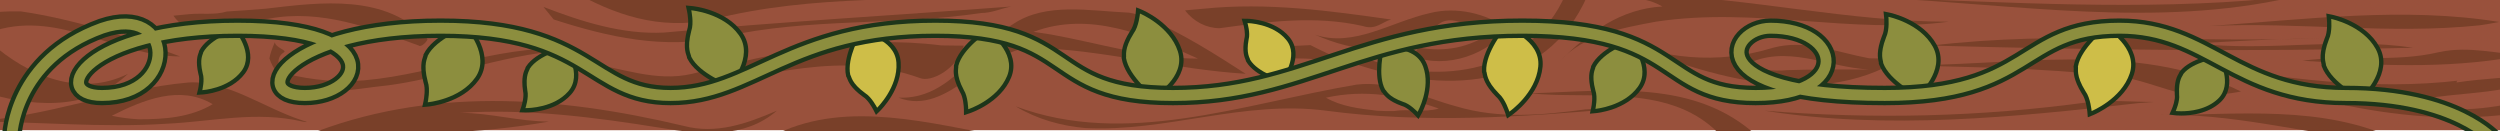
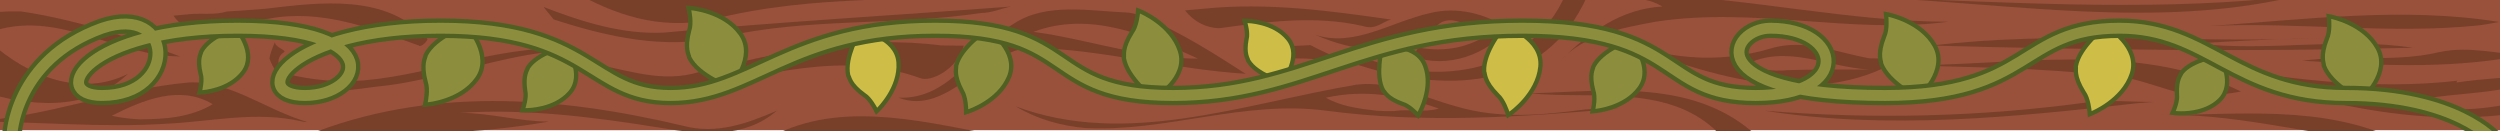
<svg xmlns="http://www.w3.org/2000/svg" id="BottomBorder" viewBox="0 0 1152 60">
  <defs>
    <style>
      .cls-1 {
        stroke: #8c8e3e;
        stroke-width: 5px;
      }

      .cls-1, .cls-2 {
        fill: none;
        stroke-miterlimit: 10;
      }

+       .cls-2 {
+         stroke: #506022;
+         stroke-width: 9px;
+       }
+ 
      .cls-3 {
-         fill: #1d351a;
+         fill: #8c8e3e;
      }

      .cls-4 {
-         fill: #8c8e3e;
+         fill: #794029;
      }

      .cls-5 {
-         fill: #794029;
-       }
- 
-       .cls-2 {
-         stroke: #1d351a;
-         stroke-width: 9px;
+         fill: #99513c;
      }

      .cls-6 {
-         fill: #99513c;
+         fill: #506022;
      }

      .cls-7 {
        fill: #cebe48;
      }
    </style>
  </defs>
  <g id="BGBottom">
-     <rect class="cls-6" width="1152" height="60" />
+     <rect class="cls-5" width="1152" height="60" />
    <g>
-       <path class="cls-5" d="m1151.59,10.11c-43.59-7.11-89.59-1.11-133.59,1.89,41-2,83,4,124.49-.32,3.21-.45,6.29-.98,9.1-1.57Z" />
-       <path class="cls-5" d="m1164.59,25.48c-13.59-.48-26.59-4.48-40.59-1.48-21,5-42,1-63,4,33,2,65,4,98.13-1.88,3.29-.38,5.46-.64,5.46-.64Z" />
-       <path class="cls-5" d="m1169.9,33.86c-12.9,2.14-24.9,2.14-37.9,4.14,0-1,1-1,2-1-41,5-83-1-124-8,51,16,102,32,157,22v-5c-17,3-37,8-53,0,21-4,43-2,62.02-12.47-2.04-.16-6.12.34-6.12.34h0Z" />
-       <path class="cls-5" d="m1104.69,64.5c-34.69-16.5-73.69-11.5-110.69-11.5,34-1,66,8,100.24,11.92,5.22-.21,10.45-.42,10.45-.42Z" />
-       <path class="cls-5" d="m1069.26,17.6c-59.26,2.4-121.26-3.6-179.26,3.4,74,2,148,3,222,1-33-5-67,2-100-2,17-1,35-2,52.08-2.26,3.22-.09,5.18-.15,5.18-.15h0Z" />
-       <path class="cls-5" d="m1032.68,42.17c-49.68-24.17-106.68-11.17-159.68-12.17,33,1,66,1,100,5,18,1,34,13,52.05,8.32,4.63-.52,7.62-1.16,7.62-1.16h.01Z" />
-       <path class="cls-5" d="m992.59,46.97c-9.59.03-19.59-.97-29.59.03-51,7-100,8-150,4,57,9,115,3,172.25-3.47,4.36-.31,7.34-.56,7.34-.56Z" />
-       <path class="cls-5" d="m1056.22-1.28c-62.22,14.28-127.22,3.28-190.22.28,60,2,121,6,180.75.34,5.75-.37,9.48-.62,9.48-.62h-.01Z" />
-       <path class="cls-5" d="m760.14-2.42c45.86,1.42,91.86,12.42,137.86,12.42-45,6-89-7-135,0-16,3-33,6-44,18,13-13,28-24,47-25-5-3-11-4-17-4,1,0,2-1,3.24-.83,3.4-.36,7.9-.59,7.9-.59Z" />
-       <path class="cls-5" d="m861.27,26.85c-15.27-2.85-29.27-8.85-44.27-4.85-26,8-51,5-75-5,41,17,94,35,134,10-3,0-5,0-7.58-.02-3.56-.03-7.15-.13-7.15-.13h0Zm-37.73,5.47c-6.54.68-12.54-.32-19.54-2.32,19-10,38,1,57,2-10,0-19,0-29.24.12-3.25.08-6.13.16-8.23.2h0Z" />
-       <path class="cls-5" d="m730.62,50.4c-19.62,2.6-39.62,4.6-59.62-1.4-15-4-30-12-46-10-53,9-106,29-157,10,10,6,21,9,32,10,37,2,73-13,111-8,45,6,90,3,135-1-2,0-4,0-5.71.07-2.32,0-5.49.11-9.67.32h0Zm-96.14.61c-8.48-.99-16.48-1.99-23.48-5.99,18-4,35-1,52,5-7,2-14,0-20.59,1.15-3.09.05-5.91,0-7.93-.16Z" />
-       <path class="cls-5" d="m793.46,63.09c-22.46-25.09-59.46-17.09-88.46-20.09,36-1,76-7,105,20-3,0-5,0-8.04-.17-4.24.11-8.51.26-8.51.26h.01Z" />
-       <path class="cls-5" d="m731.64-2.36c-19.64,45.36-67.64,45.36-108.64,31.36,2-1,5-2,7-2,33,13,76,6,91.32-29.44l10.32.09h0Z" />
-       <path class="cls-5" d="m694.87,13.53c-9.87-7.53-23.87-10.53-35.87-7.53-18,4-35,16-53,10,18,8,39,11,56-4,7-7,16,2,25,3-10,7-21,9-33,7-1,0-2,3-3,4,16,6,35-1,45-14-1,0-1,1-1.13,1.53" />
-       <path class="cls-5" d="m-2.33,5.68c.33,3.32.33,5.32.33,8.32,30-9,56,12,85,12C59,17,35,9,9.61,5.25c-6.96-.18-11.94.43-11.94.43Z" />
-       <path class="cls-5" d="m139.51,55.54c-17.51-5.54-34.51-18.54-52.51-17.54-34,3-65,16-100,18,30,0,60,3,90,1,21-1,41-6,62.5-.95,2.25.37,2.69.29,0-.51h0Zm-88-2.19c14.49-7.34,31.49-14.34,46.49-5.34-10,6-22,7-34.16,6.95-3.98-.2-8.13-.73-12.33-1.61Z" />
-       <path class="cls-5" d="m-4.25,19.7c17.25,15.3,41.25,25.3,63.25,14.3-19,18-46,15-68,8,0-1,3-7,2.47-10.79,1.15-5.74,2.28-11.5,2.28-11.5h0Z" />
-       <path class="cls-5" d="m520.28,5.84c-18.28-.84-38.28-4.84-53.28,5.16-18,11-29,35-53,34,23,9,40-23,62-23,33,1,65,10,98,12-14-9-28-18-44.5-25.24-3.4-1.5-6.55-2.57-9.22-2.92Zm-44.07,8.84c25.79-9.68,51.79,1.32,75.79,12.32-23,0-45-7-67.86-11.13-4.68-.75-7.93-1.19-7.93-1.19Z" />
-       <path class="cls-5" d="m79.9,7.23c6.1,8.77,14.1,5.77,23.04,3.68,3.06-.41,6.43-.8,9.93-1.18s7.13-.75,10.76-1.07c24.36-4.66,47.36,4.34,69.36,12.34,1,1,4-2,4-3C178-3,148,1,122.54,3.99c-2.92.24-5.92.47-8.94.7s-6.05.43-9.05.61c-5.55,1.7-11.55.7-17.13,1.2-2.65.27-5.17.53-7.51.73h0Z" />
-       <path class="cls-5" d="m546.08,4.8c3.92,5.2,9.92,8.2,15.92,8.2,22-3,44-6,66-1,6,2,9-2,13-3-28-4-57-8-86.36-4.99-5.13.42-8.56.79-8.56.79Z" />
-       <path class="cls-5" d="m603.87,20.79c6.13,3.21,11.13,5.21,17.13,8.21-13-2-26-3-39-1,0-7,7-6,12.31-6.75,4.77-.26,9.56-.46,9.56-.46Z" />
-       <path class="cls-5" d="m141.28,62.4c55.72-22.4,114.72-18.4,173.72-4.4,15,4,29-1,43-7-15,13-35,11-53,8-31-5-62-9-93-7,14,0,27,4,41,4-33,6-68,6-102.07,6.81-5.94-.25-9.65-.41-9.65-.41Z" />
-       <path class="cls-5" d="m250.43,3.18c17.57,6.82,36.57,12.82,55.57,11.82,54-5,107-8,160-12-5,1-9,3-14,3-40,6-78,2-119,11-27,6-53,0-77.88-8.03,0,0-4.69-5.79-4.69-5.79Z" />
-       <path class="cls-5" d="m262.63-4.85c20.37,11.85,41.37,18.85,65.37,13.85,24-6,47-8,71-9-41-4-83-14-124.11-6.36-6.98.79-12.26,1.51-12.26,1.51Z" />
-       <path class="cls-5" d="m444.11,21.02c-3.11,10.98-15.11,16.98-20.11,14.98-36-13-71-1-107,5-17,4-35,1-47-12,16,2,32,9,49,5,39-10,76-18,114.68-13.08,6.29.13,10.43.1,10.43.1Z" />
-       <path class="cls-5" d="m358.39,61.47c32.61-15.47,70.61-4.47,104.61,1.53-34,4-67-5-100.91-1.79-2.36.16-3.7.25-3.7.25h0Z" />
-       <path class="cls-5" d="m126.64,19.45c.36,2.55,5.36,3.55,4.36,4.55-5,3-2,9,1,10,12,3,24,4,36,3,34-3,66-18,100-14-33,0-63,14-95,17-16,2-42,7-48.86-13.08.31-1.88,1.11-4.28,2.5-7.47Z" />
+       <path class="cls-4" d="m1151.59,10.11c-43.59-7.11-89.59-1.11-133.59,1.89,41-2,83,4,124.49-.32,3.21-.45,6.29-.98,9.1-1.57Z" />
+       <path class="cls-4" d="m1164.59,25.48c-13.59-.48-26.59-4.48-40.59-1.48-21,5-42,1-63,4,33,2,65,4,98.13-1.88,3.29-.38,5.46-.64,5.46-.64Z" />
+       <path class="cls-4" d="m1169.9,33.86c-12.9,2.14-24.9,2.14-37.9,4.14,0-1,1-1,2-1-41,5-83-1-124-8,51,16,102,32,157,22v-5c-17,3-37,8-53,0,21-4,43-2,62.02-12.47-2.04-.16-6.12.34-6.12.34h0Z" />
+       <path class="cls-4" d="m1104.69,64.5c-34.69-16.5-73.69-11.5-110.69-11.5,34-1,66,8,100.24,11.92,5.22-.21,10.45-.42,10.45-.42Z" />
+       <path class="cls-4" d="m1069.26,17.6c-59.26,2.4-121.26-3.6-179.26,3.4,74,2,148,3,222,1-33-5-67,2-100-2,17-1,35-2,52.08-2.26,3.22-.09,5.18-.15,5.18-.15h0Z" />
+       <path class="cls-4" d="m1032.68,42.17c-49.68-24.17-106.68-11.17-159.68-12.17,33,1,66,1,100,5,18,1,34,13,52.05,8.32,4.63-.52,7.62-1.16,7.62-1.16h.01Z" />
+       <path class="cls-4" d="m992.59,46.97c-9.59.03-19.59-.97-29.59.03-51,7-100,8-150,4,57,9,115,3,172.25-3.47,4.36-.31,7.34-.56,7.34-.56Z" />
+       <path class="cls-4" d="m1056.22-1.28c-62.22,14.28-127.22,3.28-190.22.28,60,2,121,6,180.75.34,5.75-.37,9.48-.62,9.48-.62h-.01Z" />
+       <path class="cls-4" d="m760.14-2.42c45.86,1.42,91.86,12.42,137.86,12.42-45,6-89-7-135,0-16,3-33,6-44,18,13-13,28-24,47-25-5-3-11-4-17-4,1,0,2-1,3.24-.83,3.4-.36,7.9-.59,7.9-.59Z" />
+       <path class="cls-4" d="m861.27,26.85c-15.27-2.85-29.27-8.85-44.27-4.85-26,8-51,5-75-5,41,17,94,35,134,10-3,0-5,0-7.58-.02-3.56-.03-7.15-.13-7.15-.13h0Zm-37.73,5.47c-6.54.68-12.54-.32-19.54-2.32,19-10,38,1,57,2-10,0-19,0-29.24.12-3.25.08-6.13.16-8.23.2h0Z" />
+       <path class="cls-4" d="m730.62,50.4c-19.62,2.6-39.62,4.6-59.62-1.4-15-4-30-12-46-10-53,9-106,29-157,10,10,6,21,9,32,10,37,2,73-13,111-8,45,6,90,3,135-1-2,0-4,0-5.71.07-2.32,0-5.49.11-9.67.32h0Zm-96.14.62c-8.48-.99-16.48-1.99-23.48-5.99,18-4,35-1,52,5-7,2-14,0-20.59,1.15-3.09.05-5.91,0-7.93-.16Z" />
+       <path class="cls-4" d="m793.46,63.09c-22.46-25.09-59.46-17.09-88.46-20.09,36-1,76-7,105,20-3,0-5,0-8.04-.17-4.24.11-8.51.26-8.51.26h.01Z" />
+       <path class="cls-4" d="m731.64-2.36c-19.64,45.36-67.64,45.36-108.64,31.36,2-1,5-2,7-2,33,13,76,6,91.32-29.44l10.32.09h0Z" />
+       <path class="cls-4" d="m694.87,13.53c-9.87-7.53-23.87-10.53-35.87-7.53-18,4-35,16-53,10,18,8,39,11,56-4,7-7,16,2,25,3-10,7-21,9-33,7-1,0-2,3-3,4,16,6,35-1,45-14-1,0-1,1-1.13,1.53" />
+       <path class="cls-4" d="m-2.33,5.68c.33,3.32.33,5.32.33,8.32,30-9,56,12,85,12C59,17,35,9,9.61,5.25c-6.96-.18-11.94.43-11.94.43Z" />
+       <path class="cls-4" d="m139.51,55.54c-17.51-5.54-34.51-18.54-52.51-17.54-34,3-65,16-100,18,30,0,60,3,90,1,21-1,41-6,62.5-.95,2.25.37,2.69.29,0-.51h0Zm-88-2.19c14.49-7.34,31.49-14.34,46.49-5.34-10,6-22,7-34.16,6.95-3.98-.2-8.13-.73-12.33-1.61Z" />
+       <path class="cls-4" d="m-4.25,19.7c17.25,15.3,41.25,25.3,63.25,14.3-19,18-46,15-68,8,0-1,3-7,2.47-10.79,1.15-5.74,2.28-11.5,2.28-11.5h0Z" />
+       <path class="cls-4" d="m520.28,5.84c-18.28-.84-38.28-4.84-53.28,5.16-18,11-29,35-53,34,23,9,40-23,62-23,33,1,65,10,98,12-14-9-28-18-44.5-25.24-3.4-1.5-6.55-2.57-9.22-2.92Zm-44.07,8.84c25.79-9.68,51.79,1.32,75.79,12.32-23,0-45-7-67.86-11.13-4.68-.75-7.93-1.19-7.93-1.19Z" />
+       <path class="cls-4" d="m79.9,7.23c6.1,8.77,14.1,5.77,23.04,3.68,3.06-.41,6.43-.8,9.93-1.18s7.13-.75,10.76-1.07c24.36-4.66,47.36,4.34,69.36,12.34,1,1,4-2,4-3C178-3,148,1,122.54,3.99c-2.92.24-5.92.47-8.94.7s-6.05.43-9.05.61c-5.55,1.7-11.55.7-17.13,1.2-2.65.27-5.17.53-7.51.73h0Z" />
+       <path class="cls-4" d="m546.08,4.8c3.92,5.2,9.92,8.2,15.92,8.2,22-3,44-6,66-1,6,2,9-2,13-3-28-4-57-8-86.36-4.99-5.13.42-8.56.79-8.56.79Z" />
+       <path class="cls-4" d="m603.87,20.79c6.13,3.21,11.13,5.21,17.13,8.21-13-2-26-3-39-1,0-7,7-6,12.31-6.75,4.77-.26,9.56-.46,9.56-.46Z" />
+       <path class="cls-4" d="m141.28,62.4c55.72-22.4,114.72-18.4,173.72-4.4,15,4,29-1,43-7-15,13-35,11-53,8-31-5-62-9-93-7,14,0,27,4,41,4-33,6-68,6-102.07,6.81-5.94-.25-9.65-.41-9.65-.41Z" />
+       <path class="cls-4" d="m250.43,3.18c17.57,6.82,36.57,12.82,55.57,11.82,54-5,107-8,160-12-5,1-9,3-14,3-40,6-78,2-119,11-27,6-53,0-77.88-8.03,0,0-4.69-5.79-4.69-5.79Z" />
+       <path class="cls-4" d="m262.63-4.85c20.37,11.85,41.37,18.85,65.37,13.85,24-6,47-8,71-9-41-4-83-14-124.11-6.36-6.98.79-12.26,1.51-12.26,1.51Z" />
+       <path class="cls-4" d="m444.11,21.02c-3.11,10.98-15.11,16.98-20.11,14.98-36-13-71-1-107,5-17,4-35,1-47-12,16,2,32,9,49,5,39-10,76-18,114.68-13.08,6.29.13,10.43.1,10.43.1Z" />
+       <path class="cls-4" d="m358.39,61.47c32.61-15.47,70.61-4.47,104.61,1.53-34,4-67-5-100.91-1.79-2.36.16-3.7.25-3.7.25h0Z" />
+       <path class="cls-4" d="m126.64,19.45c.36,2.55,5.36,3.55,4.36,4.55-5,3-2,9,1,10,12,3,24,4,36,3,34-3,66-18,100-14-33,0-63,14-95,17-16,2-42,7-48.86-13.08.31-1.88,1.11-4.28,2.5-7.47Z" />
    </g>
  </g>
  <g id="LeavesBottom">
    <g>
      <g>
-         <path class="cls-4" d="m196.13,46.91c0-.06,1.22-5.65.03-8.98-1.86-7.05-.77-10.15-.24-11.64.08-.22.18-.5.18-.59l.02-.19.09-.25c4.01-8.03,17.51-13.11,18.08-13.32l.63-.24.45.5c.49.54,11.99,13.43,4.43,24.08-7.36,10.38-22,11.78-22.62,11.83l-1.36.12.29-1.33h.02Z" />
-         <path class="cls-3" d="m214.64,12.88s11.53,12.71,4.35,22.83-21.89,11.42-21.89,11.42c0,0,1.29-5.88,0-9.53-2.24-8.47,0-10.8,0-11.89,3.88-7.77,17.54-12.83,17.54-12.83m.57-2.35l-1.27.47c-.59.22-14.44,5.43-18.63,13.81l-.21.42v.35c-.03.09-.08.24-.13.37-.56,1.59-1.72,4.89.19,12.15l.02.08.03.08c.9,2.54.26,6.95-.07,8.44l-.58,2.66,2.71-.24c.64-.06,15.72-1.5,23.35-12.25,8.02-11.3-3.99-24.77-4.5-25.33l-.91-1h0Z" />
+         <path class="cls-3" d="m196.13,46.91c0-.06,1.22-5.65.03-8.98-1.86-7.05-.77-10.15-.24-11.64.08-.22.18-.5.18-.59l.02-.19.09-.25c4.01-8.03,17.51-13.11,18.08-13.32l.63-.24.45.5c.49.54,11.99,13.43,4.43,24.08-7.36,10.38-22,11.78-22.62,11.83l-1.36.12.29-1.33h.02Z" />
+         <path class="cls-6" d="m214.64,12.88s11.53,12.71,4.35,22.83-21.89,11.42-21.89,11.42c0,0,1.29-5.88,0-9.53-2.24-8.47,0-10.8,0-11.89,3.88-7.77,17.54-12.83,17.54-12.83m.57-2.35l-1.27.47c-.59.22-14.44,5.43-18.63,13.81l-.21.42v.35c-.03.09-.08.24-.13.37-.56,1.59-1.72,4.89.19,12.15l.02.08.03.08c.9,2.54.26,6.95-.07,8.44l-.58,2.66,2.71-.24c.64-.06,15.72-1.5,23.35-12.25,8.02-11.3-3.99-24.77-4.5-25.33l-.91-1h0Z" />
      </g>
      <g>
-         <path class="cls-4" d="m445.16,50.35s-.08-5.5-1.88-8.33c-3.25-6.16-2.89-9.29-2.72-10.8.02-.22.06-.49.04-.57l-.02-.18.03-.26c2.02-8.34,13.49-15.95,13.97-16.27l.56-.37.55.39c.58.4,14.04,9.94,9.28,21.49-4.63,11.24-17.95,15.67-18.52,15.86l-1.29.42v-1.38Z" />
-         <path class="cls-3" d="m455.13,14.76s13.43,9.34,8.93,20.28c-4.51,10.94-17.9,15.29-17.9,15.29,0,0-.06-5.74-2.04-8.86-3.89-7.4-2.31-10.04-2.54-11.04,1.95-8.05,13.55-15.67,13.55-15.67m.03-2.41l-1.13.74c-.5.33-12.29,8.15-14.4,16.87l-.11.46.08.33c0,.09-.02.23-.04.35-.18,1.6-.56,4.94,2.79,11.3l.04.07.04.07c1.37,2.15,1.71,6.36,1.73,7.8l.03,2.72,2.59-.84c.58-.19,14.33-4.77,19.13-16.43,5.06-12.28-9.03-22.27-9.63-22.69l-1.11-.77h0v.02Z" />
+         <path class="cls-3" d="m445.16,50.35s-.08-5.5-1.88-8.33c-3.25-6.16-2.89-9.29-2.72-10.8.02-.22.06-.49.04-.57l-.02-.18.03-.26c2.02-8.34,13.49-15.95,13.97-16.27l.56-.37.55.39c.58.4,14.04,9.94,9.28,21.49-4.63,11.24-17.95,15.67-18.52,15.86l-1.29.42s0-1.38,0-1.38Z" />
+         <path class="cls-6" d="m455.13,14.76s13.43,9.34,8.93,20.28c-4.51,10.94-17.9,15.29-17.9,15.29,0,0-.06-5.74-2.04-8.86-3.89-7.4-2.31-10.04-2.54-11.04,1.95-8.05,13.55-15.67,13.55-15.67m.03-2.41l-1.13.74c-.5.33-12.29,8.15-14.4,16.87l-.11.46.08.33c0,.09-.02.23-.04.35-.18,1.6-.56,4.94,2.79,11.3l.04.07.04.07c1.37,2.15,1.71,6.36,1.73,7.8l.03,2.72,2.59-.84c.58-.19,14.33-4.77,19.13-16.43,5.06-12.28-9.03-22.27-9.63-22.69l-1.11-.77h0v.02h-.01Z" />
      </g>
      <g>
-         <path class="cls-4" d="m335.73,39.94c-.57-.21-14.07-5.29-18.08-13.32l-.11-.21v-.24c0-.08-.1-.36-.18-.58-.53-1.49-1.62-4.6.22-11.56,1.21-3.42,0-9.01,0-9.06l-.29-1.33,1.36.12c.62.05,15.26,1.45,22.62,11.83,7.56,10.66-3.94,23.54-4.43,24.08l-.45.5-.63-.24h-.03Z" />
-         <path class="cls-3" d="m318.54,4.75s14.71,1.29,21.89,11.42c7.18,10.12-4.35,22.83-4.35,22.83,0,0-13.65-5.06-17.54-12.83,0-1.09-2.24-3.41,0-11.89,1.29-3.65,0-9.53,0-9.53m-2.54-2.23l.59,2.66h0c.32,1.49.97,5.9.07,8.44l-.03.08-.02.08c-1.92,7.26-.75,10.57-.19,12.15.04.13.1.28.13.37v.35l.21.42c4.19,8.38,18.04,13.59,18.63,13.81l1.27.47.91-1c.52-.57,12.52-14.03,4.51-25.33-7.63-10.75-22.71-12.2-23.35-12.25l-2.71-.24h-.02Z" />
+         <path class="cls-3" d="m335.73,39.94c-.57-.21-14.07-5.29-18.08-13.32l-.11-.21v-.24c0-.08-.1-.36-.18-.58-.53-1.49-1.62-4.6.22-11.56,1.21-3.42,0-9.01,0-9.06l-.29-1.33,1.36.12c.62.05,15.26,1.45,22.62,11.83,7.56,10.66-3.94,23.54-4.43,24.08l-.45.5-.63-.24h-.03Z" />
+         <path class="cls-6" d="m318.54,4.75s14.71,1.29,21.89,11.42c7.18,10.12-4.35,22.83-4.35,22.83,0,0-13.65-5.06-17.54-12.83,0-1.09-2.24-3.41,0-11.89,1.29-3.65,0-9.53,0-9.53m-2.54-2.23l.59,2.66h0c.32,1.49.97,5.9.07,8.44l-.03.08-.02.08c-1.92,7.26-.75,10.57-.19,12.15.04.13.1.28.13.37v.35l.21.42c4.19,8.38,18.04,13.59,18.63,13.81l1.27.47.91-1c.52-.57,12.52-14.03,4.51-25.33-7.63-10.75-22.71-12.2-23.35-12.25l-2.71-.24h-.02Z" />
      </g>
      <g>
-         <path class="cls-4" d="m531.14,44.97c-.48-.37-11.83-9.27-13.25-18.13l-.04-.23.07-.23c.02-.08,0-.37,0-.61-.05-1.58-.17-4.87,3.68-10.97,2.17-2.89,2.71-8.59,2.71-8.65l.12-1.36,1.26.52c.57.24,14.12,5.97,18.03,18.08,4.01,12.43-10.82,21.27-11.45,21.64l-.58.34-.53-.41h-.02Z" />
-         <path class="cls-3" d="m525.3,6.25s13.65,5.65,17.46,17.46c3.81,11.81-11.01,20.47-11.01,20.47,0,0-11.5-8.92-12.88-17.5.33-1.04-1.11-3.93,3.57-11.34,2.33-3.09,2.86-9.09,2.86-9.09m-1.75-2.89l-.24,2.71c-.14,1.52-.85,5.92-2.47,8.07l-.05.07-.04.07c-4.01,6.35-3.89,9.85-3.83,11.54,0,.13.01.29,0,.39l-.1.33.07.47c1.48,9.25,13.13,18.38,13.63,18.76l1.07.83,1.17-.68c.66-.39,16.16-9.63,11.9-22.81-4.05-12.55-18-18.45-18.6-18.69l-2.52-1.04h0v-.02Z" />
+         <path class="cls-3" d="m531.14,44.97c-.48-.37-11.83-9.27-13.25-18.13l-.04-.23.07-.23c.02-.08,0-.37,0-.61-.05-1.58-.17-4.87,3.68-10.97,2.17-2.89,2.71-8.59,2.71-8.65l.12-1.36,1.26.52c.57.24,14.12,5.97,18.03,18.08,4.01,12.43-10.82,21.27-11.45,21.64l-.58.34-.53-.41h-.02Z" />
+         <path class="cls-6" d="m525.3,6.25s13.65,5.65,17.46,17.46c3.81,11.81-11.01,20.47-11.01,20.47,0,0-11.5-8.92-12.88-17.5.33-1.04-1.11-3.93,3.57-11.34,2.33-3.09,2.86-9.09,2.86-9.09m-1.75-2.89l-.24,2.71c-.14,1.52-.85,5.92-2.47,8.07l-.05.07-.04.07c-4.01,6.35-3.89,9.85-3.83,11.54,0,.13.01.29,0,.39l-.1.33.07.47c1.48,9.25,13.13,18.38,13.63,18.76l1.07.83,1.17-.68c.66-.39,16.16-9.63,11.9-22.81-4.05-12.55-18-18.45-18.6-18.69l-2.52-1.04h0v-.02h0Z" />
      </g>
      <g>
        <path class="cls-7" d="m590.28,37.54c-.47-.14-11.44-3.39-15.1-9.55l-.12-.2-.02-.24c-.02-.08-.09-.21-.16-.37-.51-1.16-1.56-3.58-.5-9.23.74-2.71-.5-6.98-.52-7.03l-.39-1.3,1.36.02c.49,0,12.18.28,18.62,8.1,6.65,8.08-1.76,18.99-2.12,19.45l-.42.53-.65-.19h.02Z" />
-         <path class="cls-3" d="m574.83,10.64s11.64.19,17.86,7.74c6.22,7.55-2.13,18.2-2.13,18.2,0,0-11.02-3.21-14.51-9.1-.06-.85-1.95-2.56-.67-9.35.81-2.94-.54-7.5-.54-7.5m-2.69-2.04l.77,2.61c.33,1.12,1.07,4.45.53,6.4l-.02.08-.02.08c-1.12,5.95.02,8.56.56,9.81.03.08.06.14.09.21l.02.31.24.41c3.85,6.49,15.2,9.86,15.68,10l1.3.38.83-1.06c.38-.49,9.26-12.01,2.1-20.71-6.73-8.17-18.86-8.46-19.37-8.47l-2.72-.04h0Z" />
+         <path class="cls-6" d="m574.83,10.64s11.64.19,17.86,7.74c6.22,7.55-2.13,18.2-2.13,18.2,0,0-11.02-3.21-14.51-9.1-.06-.85-1.95-2.56-.67-9.35.81-2.94-.54-7.5-.54-7.5m-2.69-2.04l.77,2.61c.33,1.12,1.07,4.45.53,6.4l-.02.08-.02.08c-1.12,5.95.02,8.56.56,9.81.03.08.06.14.09.21l.02.31.24.41c3.85,6.49,15.2,9.86,15.68,10l1.3.38.83-1.06c.38-.49,9.26-12.01,2.1-20.71-6.73-8.17-18.86-8.46-19.37-8.47l-2.72-.04h0Z" />
      </g>
      <g>
-         <path class="cls-4" d="m734.19,49.95s1.08-5.02.03-7.97c-1.68-6.34-.69-9.13-.21-10.48.07-.19.15-.42.16-.5v-.24l.1-.19c3.61-7.21,15.7-11.76,16.22-11.95l.63-.24.45.5c.44.49,10.77,12.06,3.97,21.65-6.61,9.32-19.73,10.57-20.29,10.62l-1.36.12.29-1.33h.01Z" />
-         <path class="cls-3" d="m750.83,19.56s10.31,11.36,3.89,20.4-19.56,10.2-19.56,10.2c0,0,1.16-5.26,0-8.52-2-7.57,0-9.65,0-10.62,3.47-6.94,15.67-11.46,15.67-11.46m.57-2.35l-1.27.47c-.53.2-12.98,4.88-16.76,12.44l-.21.42v.33c-.03.08-.06.18-.1.29-.51,1.44-1.56,4.43.17,10.98l.02.08.03.08c.79,2.23.22,6.11-.07,7.42l-.59,2.66,2.71-.24c.57-.05,14.15-1.35,21.02-11.04,7.26-10.24-3.58-22.39-4.04-22.9l-.91-1h0Z" />
+         <path class="cls-3" d="m734.19,49.95s1.08-5.02.03-7.97c-1.68-6.34-.69-9.13-.21-10.48.07-.19.15-.42.16-.5v-.24l.1-.19c3.61-7.21,15.7-11.76,16.22-11.95l.63-.24.45.5c.44.49,10.77,12.06,3.97,21.65-6.61,9.32-19.73,10.57-20.29,10.62l-1.36.12.29-1.33h.01Z" />
+         <path class="cls-6" d="m750.83,19.56s10.31,11.36,3.89,20.4-19.56,10.2-19.56,10.2c0,0,1.16-5.26,0-8.52-2-7.57,0-9.65,0-10.62,3.47-6.94,15.67-11.46,15.67-11.46m.57-2.35l-1.27.47c-.53.2-12.98,4.88-16.76,12.44l-.21.42v.33c-.03.08-.06.18-.1.29-.51,1.44-1.56,4.43.17,10.98l.02.08.03.08c.79,2.23.22,6.11-.07,7.42l-.59,2.66,2.71-.24c.57-.05,14.15-1.35,21.02-11.04,7.26-10.24-3.58-22.39-4.04-22.9l-.91-1h0Z" />
      </g>
      <g>
        <path class="cls-7" d="m694.56,51.74s-1.76-5.51-4.44-7.81c-5.12-5.19-5.71-8.42-6-9.98-.04-.23-.1-.52-.13-.6l-.08-.17-.04-.26c-.51-8.96,8.67-20.08,9.06-20.55l.43-.52.64.21c.7.23,17.08,5.69,15.82,18.69-1.22,12.67-13.23,21.16-13.74,21.52l-1.12.78-.41-1.3h0Z" />
-         <path class="cls-3" d="m693.69,13s16.33,5.29,15.14,17.64-13.31,20.79-13.31,20.79c0,0-1.8-5.75-4.74-8.27-6.16-6.24-5.37-9.37-5.91-10.31-.49-8.67,8.83-19.85,8.83-19.85m-.67-2.32l-.87,1.04c-.4.48-9.83,11.9-9.29,21.25l.03.47.17.3c.02.09.05.25.07.38.3,1.66.94,5.1,6.21,10.45l.06.06.06.05c2.04,1.75,3.68,5.9,4.14,7.35l.82,2.59,2.23-1.55c.53-.37,12.89-9.12,14.16-22.24,1.33-13.79-15.78-19.5-16.51-19.74l-1.29-.42h0Z" />
+         <path class="cls-6" d="m693.69,13s16.33,5.29,15.14,17.64-13.31,20.79-13.31,20.79c0,0-1.8-5.75-4.74-8.27-6.16-6.24-5.37-9.37-5.91-10.31-.49-8.67,8.83-19.85,8.83-19.85m-.67-2.32l-.87,1.04c-.4.48-9.83,11.9-9.29,21.25l.03.47.17.3c.02.09.05.25.07.38.3,1.66.94,5.1,6.21,10.45l.06.06.06.05c2.04,1.75,3.68,5.9,4.14,7.35l.82,2.59,2.23-1.55c.53-.37,12.89-9.12,14.16-22.24,1.33-13.79-15.78-19.5-16.51-19.74l-1.29-.42h0Z" />
      </g>
      <g>
-         <path class="cls-4" d="m652.5,52.21s-3.34-3.54-6.2-4.31c-5.88-2.11-7.55-4.4-8.35-5.5-.11-.15-.24-.34-.3-.38l-.19-.13-.09-.19c-3.72-6.73-.75-18.68-.63-19.19l.17-.66.67-.09s1.24-.16,3.03-.16c4.83,0,13.34,1.14,16.13,8.77,3.74,10.22-2.36,21.2-2.62,21.66l-.67,1.18-.93-.99h-.02Z" />
-         <path class="cls-3" d="m640.6,22.59c4.41,0,12.59,1,15.19,8.11,3.63,9.9-2.56,20.83-2.56,20.83,0,0-3.5-3.74-6.67-4.59-7.01-2.52-7.56-5.2-8.32-5.73-3.57-6.46-.53-18.46-.53-18.46,0,0,1.15-.16,2.89-.16m0-2c-1.85,0-3.11.17-3.16.17l-1.34.18-.33,1.31c-.13.52-3.18,12.84.72,19.92l.23.41.27.18c.05.06.1.14.16.22.86,1.18,2.65,3.64,8.74,5.83l.08.03.08.02c2.14.57,4.86,3.1,5.73,4.03l1.86,1.98,1.34-2.36c.27-.48,6.59-11.85,2.69-22.5-3-8.2-11.98-9.42-17.07-9.42h0Z" />
+         <path class="cls-3" d="m652.5,52.21s-3.34-3.54-6.2-4.31c-5.88-2.11-7.55-4.4-8.35-5.5-.11-.15-.24-.34-.3-.38l-.19-.13-.09-.19c-3.72-6.73-.75-18.68-.63-19.19l.17-.66.67-.09s1.24-.16,3.03-.16c4.83,0,13.34,1.14,16.13,8.77,3.74,10.22-2.36,21.2-2.62,21.66l-.67,1.18-.93-.99h-.02Z" />
+         <path class="cls-6" d="m640.6,22.59c4.41,0,12.59,1,15.19,8.11,3.63,9.9-2.56,20.83-2.56,20.83,0,0-3.5-3.74-6.67-4.59-7.01-2.52-7.56-5.2-8.32-5.73-3.57-6.46-.53-18.46-.53-18.46,0,0,1.15-.16,2.89-.16m0-2c-1.85,0-3.11.17-3.16.17l-1.34.18-.33,1.31c-.13.52-3.18,12.84.72,19.92l.23.41.27.18c.05.06.1.14.16.22.86,1.18,2.65,3.64,8.74,5.83l.08.03.08.02c2.14.57,4.86,3.1,5.73,4.03l1.86,1.98,1.34-2.36c.27-.48,6.59-11.85,2.69-22.5-3-8.2-11.98-9.42-17.07-9.42h0Z" />
      </g>
      <g>
-         <path class="cls-7" d="m403.3,50.09s-2.4-4.68-5.14-6.33c-5.42-3.92-6.44-6.77-6.94-8.13-.07-.19-.16-.44-.2-.5l-.15-.18-.04-.22c-1.81-8.03,4.81-19.45,5.09-19.93l.34-.58.67.1c.67.1,16.3,2.57,17.13,14.54.8,11.63-8.76,21.11-9.17,21.51l-.97.95-.62-1.21v-.02Z" />
-         <path class="cls-3" d="m396.78,15.29s15.5,2.31,16.28,13.62c.78,11.3-8.87,20.72-8.87,20.72,0,0-2.49-4.91-5.51-6.74-6.48-4.7-6.24-7.63-6.87-8.4-1.75-7.73,4.98-19.2,4.98-19.2m-1.04-2.18l-.68,1.17c-.29.5-7.1,12.25-5.2,20.66l.1.46.21.26c.03.08.07.19.11.3.53,1.46,1.63,4.5,7.22,8.56l.07.05.07.04c2.07,1.25,4.14,4.71,4.76,5.93l1.23,2.42,1.95-1.9c.42-.41,10.3-10.21,9.47-22.29-.88-12.76-17.28-15.35-17.98-15.46l-1.34-.2h0Z" />
+         <path class="cls-7" d="m403.3,50.09s-2.4-4.68-5.14-6.33c-5.42-3.92-6.44-6.77-6.94-8.13-.07-.19-.16-.44-.2-.5l-.15-.18-.04-.22c-1.81-8.03,4.81-19.45,5.09-19.93l.34-.58.67.1c.67.1,16.3,2.57,17.13,14.54.8,11.63-8.76,21.11-9.17,21.51l-.97.95-.62-1.21v-.02h0Z" />
+         <path class="cls-6" d="m396.78,15.29s15.5,2.31,16.28,13.62c.78,11.3-8.87,20.72-8.87,20.72,0,0-2.49-4.91-5.51-6.74-6.48-4.7-6.24-7.63-6.87-8.4-1.75-7.73,4.98-19.2,4.98-19.2m-1.04-2.18l-.68,1.17c-.29.5-7.1,12.25-5.2,20.66l.1.46.21.26c.03.08.07.19.11.3.53,1.46,1.63,4.5,7.22,8.56l.07.05.07.04c2.07,1.25,4.14,4.71,4.76,5.93l1.23,2.42,1.95-1.9c.42-.41,10.3-10.21,9.47-22.29-.88-12.76-17.28-15.35-17.98-15.46l-1.34-.2h0Z" />
      </g>
      <g>
-         <path class="cls-4" d="m92.23,41.32s1.1-4.52.22-7.21c-1.39-5.84-.42-8.38.05-9.6.06-.16.14-.37.15-.43v-.24l.11-.18c3.47-6.51,14.62-10.39,15.1-10.55l.64-.22.44.51c.39.46,9.57,11.29,3.11,19.92-6.26,8.36-18.28,9.2-18.79,9.23l-1.36.08.33-1.32h0Z" />
-         <path class="cls-3" d="m108.19,14.05s9.12,10.58,3.07,18.67-18.05,8.83-18.05,8.83c0,0,1.18-4.76.2-7.76-1.64-6.94.23-8.79.25-9.67,3.32-6.24,14.54-10.07,14.54-10.07m.63-2.33l-1.28.44c-.49.17-12,4.17-15.66,11.02l-.22.42v.32c-.03.07-.06.14-.1.23-.5,1.31-1.55,4.05-.11,10.11l.02.08.03.08c.65,2,.03,5.57-.24,6.66l-.65,2.64,2.72-.17c.53-.03,13-.9,19.53-9.63,6.94-9.27-2.74-20.69-3.15-21.17l-.88-1.02h0Z" />
+         <path class="cls-3" d="m92.23,41.32s1.1-4.52.22-7.21c-1.39-5.84-.42-8.38.05-9.6.06-.16.14-.37.15-.43v-.24l.11-.18c3.47-6.51,14.62-10.39,15.1-10.55l.64-.22.44.51c.39.46,9.57,11.29,3.11,19.92-6.26,8.36-18.28,9.2-18.79,9.23l-1.36.08.33-1.32h0Z" />
+         <path class="cls-6" d="m108.19,14.05s9.12,10.58,3.07,18.67-18.05,8.83-18.05,8.83c0,0,1.18-4.76.2-7.76-1.64-6.94.23-8.79.25-9.67,3.32-6.24,14.54-10.07,14.54-10.07m.63-2.33l-1.28.44c-.49.17-12,4.17-15.66,11.02l-.22.42v.32c-.03.07-.06.14-.1.23-.5,1.31-1.55,4.05-.11,10.11l.02.08.03.08c.65,2,.03,5.57-.24,6.66l-.65,2.64,2.72-.17c.53-.03,13-.9,19.53-9.63,6.94-9.27-2.74-20.69-3.15-21.17l-.88-1.02h0Z" />
      </g>
      <g>
-         <path class="cls-4" d="m1005.13,52.27c-1.62,0-2.63-.12-2.67-.12l-1.35-.16.55-1.24s1.88-4.26,1.49-7.06c-.33-5.99,1.07-8.32,1.75-9.44.09-.15.2-.34.22-.4l.05-.23.14-.16c4.57-5.8,16.23-7.64,16.72-7.72l.67-.1.34.58c.31.52,7.42,12.81-.46,20.16-5.49,5.12-13.29,5.89-17.45,5.89h0Z" />
-         <path class="cls-3" d="m1022.18,26.73s7.11,12.03-.28,18.92c-5.27,4.91-12.85,5.62-16.77,5.62-1.58,0-2.56-.11-2.56-.11,0,0,2-4.48,1.57-7.6-.39-7.12,1.78-8.61,1.95-9.48,4.37-5.55,16.09-7.35,16.09-7.35m1.03-2.18l-1.34.2c-.51.08-12.55,1.98-17.36,8.09l-.29.37-.06.31c-.04.06-.08.13-.13.21-.73,1.2-2.24,3.71-1.9,9.93v.08l.02.08c.29,2.09-.95,5.48-1.41,6.51l-1.11,2.49,2.71.31s1.12.13,2.79.13c4.31,0,12.39-.8,18.13-6.16,8.46-7.89.96-20.85.64-21.4l-.69-1.16h0Z" />
+         <path class="cls-3" d="m1005.13,52.27c-1.62,0-2.63-.12-2.67-.12l-1.35-.16.55-1.24s1.88-4.26,1.49-7.06c-.33-5.99,1.07-8.32,1.75-9.44.09-.15.2-.34.22-.4l.05-.23.14-.16c4.57-5.8,16.23-7.64,16.72-7.72l.67-.1.34.58c.31.52,7.42,12.81-.46,20.16-5.49,5.12-13.29,5.89-17.45,5.89h0Z" />
+         <path class="cls-6" d="m1022.18,26.73s7.11,12.03-.28,18.92c-5.27,4.91-12.85,5.62-16.77,5.62-1.58,0-2.56-.11-2.56-.11,0,0,2-4.48,1.57-7.6-.39-7.12,1.78-8.61,1.95-9.48,4.37-5.55,16.09-7.35,16.09-7.35m1.03-2.18l-1.34.2c-.51.08-12.55,1.98-17.36,8.09l-.29.37-.06.31c-.04.06-.08.13-.13.21-.73,1.2-2.24,3.71-1.9,9.93v.08l.02.08c.29,2.09-.95,5.48-1.41,6.51l-1.11,2.49,2.71.31s1.12.13,2.79.13c4.31,0,12.39-.8,18.13-6.16,8.46-7.89.96-20.85.64-21.4l-.69-1.16h0Z" />
      </g>
      <g>
-         <path class="cls-4" d="m883.33,44.64c-.55-.28-13.39-6.84-16.48-15.26l-.08-.22.03-.23c0-.08-.06-.37-.12-.59-.36-1.54-1.1-4.75,1.51-11.47,1.58-3.25,1.01-8.95,1.01-9.01l-.14-1.35,1.33.27c.61.12,15,3.16,21.15,14.3,6.32,11.44-6.55,22.95-7.1,23.44l-.51.45-.6-.3v-.03Z" />
-         <path class="cls-3" d="m870.19,7.75s14.47,2.94,20.47,13.8c6,10.86-6.89,22.2-6.89,22.2,0,0-13-6.56-15.99-14.72.12-1.08-1.84-3.64,1.33-11.81,1.7-3.48,1.07-9.47,1.07-9.47m-2.27-2.5l.28,2.71c.16,1.51.3,5.97-.88,8.39l-.04.07-.03.08c-2.72,7-1.93,10.41-1.55,12.05.03.13.07.29.08.38l-.04.35.16.44c3.22,8.8,16.4,15.53,16.96,15.81l1.21.61,1.02-.89c.58-.51,14.02-12.54,7.32-24.67-6.37-11.54-21.2-14.67-21.83-14.79l-2.67-.54h0Z" />
+         <path class="cls-3" d="m883.33,44.64c-.55-.28-13.39-6.84-16.48-15.26l-.08-.22.03-.23c0-.08-.06-.37-.12-.59-.36-1.54-1.1-4.75,1.51-11.47,1.58-3.25,1.01-8.95,1.01-9.01l-.14-1.35,1.33.27c.61.12,15,3.16,21.15,14.3,6.32,11.44-6.55,22.95-7.1,23.44l-.51.45-.6-.3v-.03h0Z" />
+         <path class="cls-6" d="m870.19,7.75s14.47,2.94,20.47,13.8c6,10.86-6.89,22.2-6.89,22.2,0,0-13-6.56-15.99-14.72.12-1.08-1.84-3.64,1.33-11.81,1.7-3.48,1.07-9.47,1.07-9.47m-2.27-2.5l.28,2.71c.16,1.51.3,5.97-.88,8.39l-.04.07-.03.08c-2.72,7-1.93,10.41-1.55,12.05.03.13.07.29.08.38l-.04.35.16.44c3.22,8.8,16.4,15.53,16.96,15.81l1.21.61,1.02-.89c.58-.51,14.02-12.54,7.32-24.67-6.37-11.54-21.2-14.67-21.83-14.79l-2.67-.54h0Z" />
      </g>
      <g>
-         <path class="cls-7" d="m962.83,51.25c0-.06-.5-5.76-2.61-8.6-3.86-6.18-3.72-9.48-3.66-11.06,0-.24.02-.53,0-.62l-.04-.19v-.26c1.48-8.86,12.88-17.69,13.37-18.06l.54-.41.58.34c.63.37,15.41,9.3,11.33,21.71-3.98,12.09-17.55,17.74-18.13,17.97l-1.26.51-.11-1.36v.03Z" />
-         <path class="cls-3" d="m970.49,13.27s14.77,8.75,10.89,20.54-17.56,17.36-17.56,17.36c0,0-.5-6.01-2.81-9.11-4.63-7.44-3.18-10.32-3.5-11.36,1.42-8.57,12.98-17.43,12.98-17.43m-.14-2.41l-1.07.82c-.5.38-12.2,9.45-13.73,18.69l-.08.47.1.33c0,.09,0,.25-.01.39-.07,1.68-.21,5.18,3.76,11.56l.04.07.05.07c1.61,2.16,2.29,6.57,2.42,8.08l.23,2.71,2.52-1.02c.59-.24,14.58-6.07,18.7-18.59,4.33-13.16-11.11-22.49-11.77-22.88l-1.16-.69h0Z" />
+         <path class="cls-7" d="m962.83,51.25c0-.06-.5-5.76-2.61-8.6-3.86-6.18-3.72-9.48-3.66-11.06,0-.24.02-.53,0-.62l-.04-.19v-.26c1.48-8.86,12.88-17.69,13.37-18.06l.54-.41.58.34c.63.37,15.41,9.3,11.33,21.71-3.98,12.09-17.55,17.74-18.13,17.97l-1.26.51-.11-1.36v.03h-.01Z" />
+         <path class="cls-6" d="m970.49,13.27s14.77,8.75,10.89,20.54-17.56,17.36-17.56,17.36c0,0-.5-6.01-2.81-9.11-4.63-7.44-3.18-10.32-3.5-11.36,1.42-8.57,12.98-17.43,12.98-17.43m-.14-2.41l-1.07.82c-.5.38-12.2,9.45-13.73,18.69l-.08.47.1.33c0,.09,0,.25-.01.39-.07,1.68-.21,5.18,3.76,11.56l.04.07.05.07c1.61,2.16,2.29,6.57,2.42,8.08l.23,2.71,2.52-1.02c.59-.24,14.58-6.07,18.7-18.59,4.33-13.16-11.11-22.49-11.77-22.88l-1.16-.69h0Z" />
      </g>
      <g>
-         <path class="cls-4" d="m1087.35,45.62c-.55-.28-13.39-6.83-16.48-15.26l-.08-.22.03-.23c0-.08-.06-.37-.12-.6-.36-1.54-1.1-4.75,1.51-11.47,1.59-3.26,1.01-8.95,1.01-9.01l-.14-1.35,1.33.27c.61.12,15,3.16,21.15,14.3,6.32,11.44-6.55,22.95-7.1,23.44l-.51.45-.6-.3v-.02Z" />
-         <path class="cls-3" d="m1074.22,8.73s14.47,2.94,20.47,13.8c6,10.86-6.89,22.2-6.89,22.2,0,0-13-6.56-15.99-14.72.12-1.08-1.84-3.64,1.33-11.81,1.7-3.48,1.07-9.47,1.07-9.47m-2.27-2.5l.28,2.71c.16,1.51.3,5.97-.88,8.39l-.04.07-.03.08c-2.72,7-1.93,10.41-1.55,12.05.03.13.07.29.08.38l-.04.35.16.44c3.22,8.8,16.4,15.53,16.96,15.81l1.21.61,1.02-.89c.58-.51,14.02-12.54,7.32-24.67-6.37-11.54-21.2-14.67-21.83-14.79l-2.67-.54h.01Z" />
+         <path class="cls-3" d="m1087.35,45.62c-.55-.28-13.39-6.83-16.48-15.26l-.08-.22.03-.23c0-.08-.06-.37-.12-.6-.36-1.54-1.1-4.75,1.51-11.47,1.59-3.26,1.01-8.95,1.01-9.01l-.14-1.35,1.33.27c.61.12,15,3.16,21.15,14.3,6.32,11.44-6.55,22.95-7.1,23.44l-.51.45-.6-.3v-.02h0Z" />
+         <path class="cls-6" d="m1074.22,8.73s14.47,2.94,20.47,13.8c6,10.86-6.89,22.2-6.89,22.2,0,0-13-6.56-15.99-14.72.12-1.08-1.84-3.64,1.33-11.81,1.7-3.48,1.07-9.47,1.07-9.47m-2.27-2.5l.28,2.71c.16,1.51.3,5.97-.88,8.39l-.04.07-.03.08c-2.72,7-1.93,10.41-1.55,12.05.03.13.07.29.08.38l-.04.35.16.44c3.22,8.8,16.4,15.53,16.96,15.81l1.21.61,1.02-.89c.58-.51,14.02-12.54,7.32-24.67-6.37-11.54-21.2-14.67-21.83-14.79l-2.67-.54h.01Z" />
      </g>
      <g>
-         <path class="cls-4" d="m240.74,50.79l.43-1.29s1.55-4.64.87-7.53c-.93-6.2.31-8.76.9-9.99.08-.17.18-.38.2-.45l.03-.24.12-.17c4.19-6.47,16.15-9.53,16.66-9.65l.66-.16.4.55c.37.51,8.97,12.6,1.49,21.01-6.88,7.73-18.86,7.96-20.2,7.96l-1.54-.03h-.02Z" />
-         <path class="cls-3" d="m260.19,22.45s8.58,11.85,1.55,19.75c-6.56,7.38-17.97,7.62-19.46,7.62h-.16s1.65-4.86.89-8.08c-1.1-7.39,1.01-9.15,1.11-10.07,4.02-6.22,16.06-9.23,16.06-9.23m.83-2.27l-1.31.33c-.52.13-12.86,3.28-17.26,10.08l-.26.4-.04.32c-.03.07-.07.15-.12.25-.64,1.32-1.96,4.06-1,10.49v.08l.03.08c.51,2.17-.44,5.77-.84,6.98l-.87,2.57,2.72.07h.21c2.27,0,13.93-.4,20.95-8.29,8.01-9-1.03-21.72-1.42-22.26l-.79-1.1h0Z" />
+         <path class="cls-3" d="m240.74,50.79l.43-1.29s1.55-4.64.87-7.53c-.93-6.2.31-8.76.9-9.99.08-.17.18-.38.2-.45l.03-.24.12-.17c4.19-6.47,16.15-9.53,16.66-9.65l.66-.16.4.55c.37.51,8.97,12.6,1.49,21.01-6.88,7.73-18.86,7.96-20.2,7.96l-1.54-.03h-.02,0Z" />
+         <path class="cls-6" d="m260.19,22.45s8.58,11.85,1.55,19.75c-6.56,7.38-17.97,7.62-19.46,7.62h-.16s1.65-4.86.89-8.08c-1.1-7.39,1.01-9.15,1.11-10.07,4.02-6.22,16.06-9.23,16.06-9.23m.83-2.27l-1.31.33c-.52.13-12.86,3.28-17.26,10.08l-.26.4-.04.32c-.03.07-.07.15-.12.25-.64,1.32-1.96,4.06-1,10.49v.08l.03.08c.51,2.17-.44,5.77-.84,6.98l-.87,2.57,2.72.07h.21c2.27,0,13.93-.4,20.95-8.29,8.01-9-1.03-21.72-1.42-22.26l-.79-1.1h0Z" />
      </g>
    </g>
  </g>
  <g id="VineBottom">
    <path class="cls-2" d="m5.43,62.81s.8-35.09,41.57-49.81c33.44-11.41,35.33,31,0,31-25,0-7.5-31,62.5-31s57.67,31,31,31-7.5-31,62.5-31,68.5,31,106,31,55-31,122-31,49,31,109.5,31,87-31,161-31,63,31,107.5,31,39.83-31,6.83-31c-18.83,0-33.83,31,52.67,31,68.17,0,62-31,108.17-31,41,0,53.33,31,104.33,31s68.43,20.92,68.43,20.92" />
    <path class="cls-1" d="m5.43,62.81s.8-35.09,41.57-49.81c33.44-11.41,35.33,31,0,31-25,0-7.5-31,62.5-31s57.67,31,31,31-7.5-31,62.5-31,68.5,31,106,31,55-31,122-31,49,31,109.5,31,87-31,161-31,63,31,107.5,31,39.83-31,6.83-31c-18.83,0-33.83,31,52.67,31,68.17,0,62-31,108.17-31,41,0,53.33,31,104.33,31s68.43,20.92,68.43,20.92" />
  </g>
</svg>
